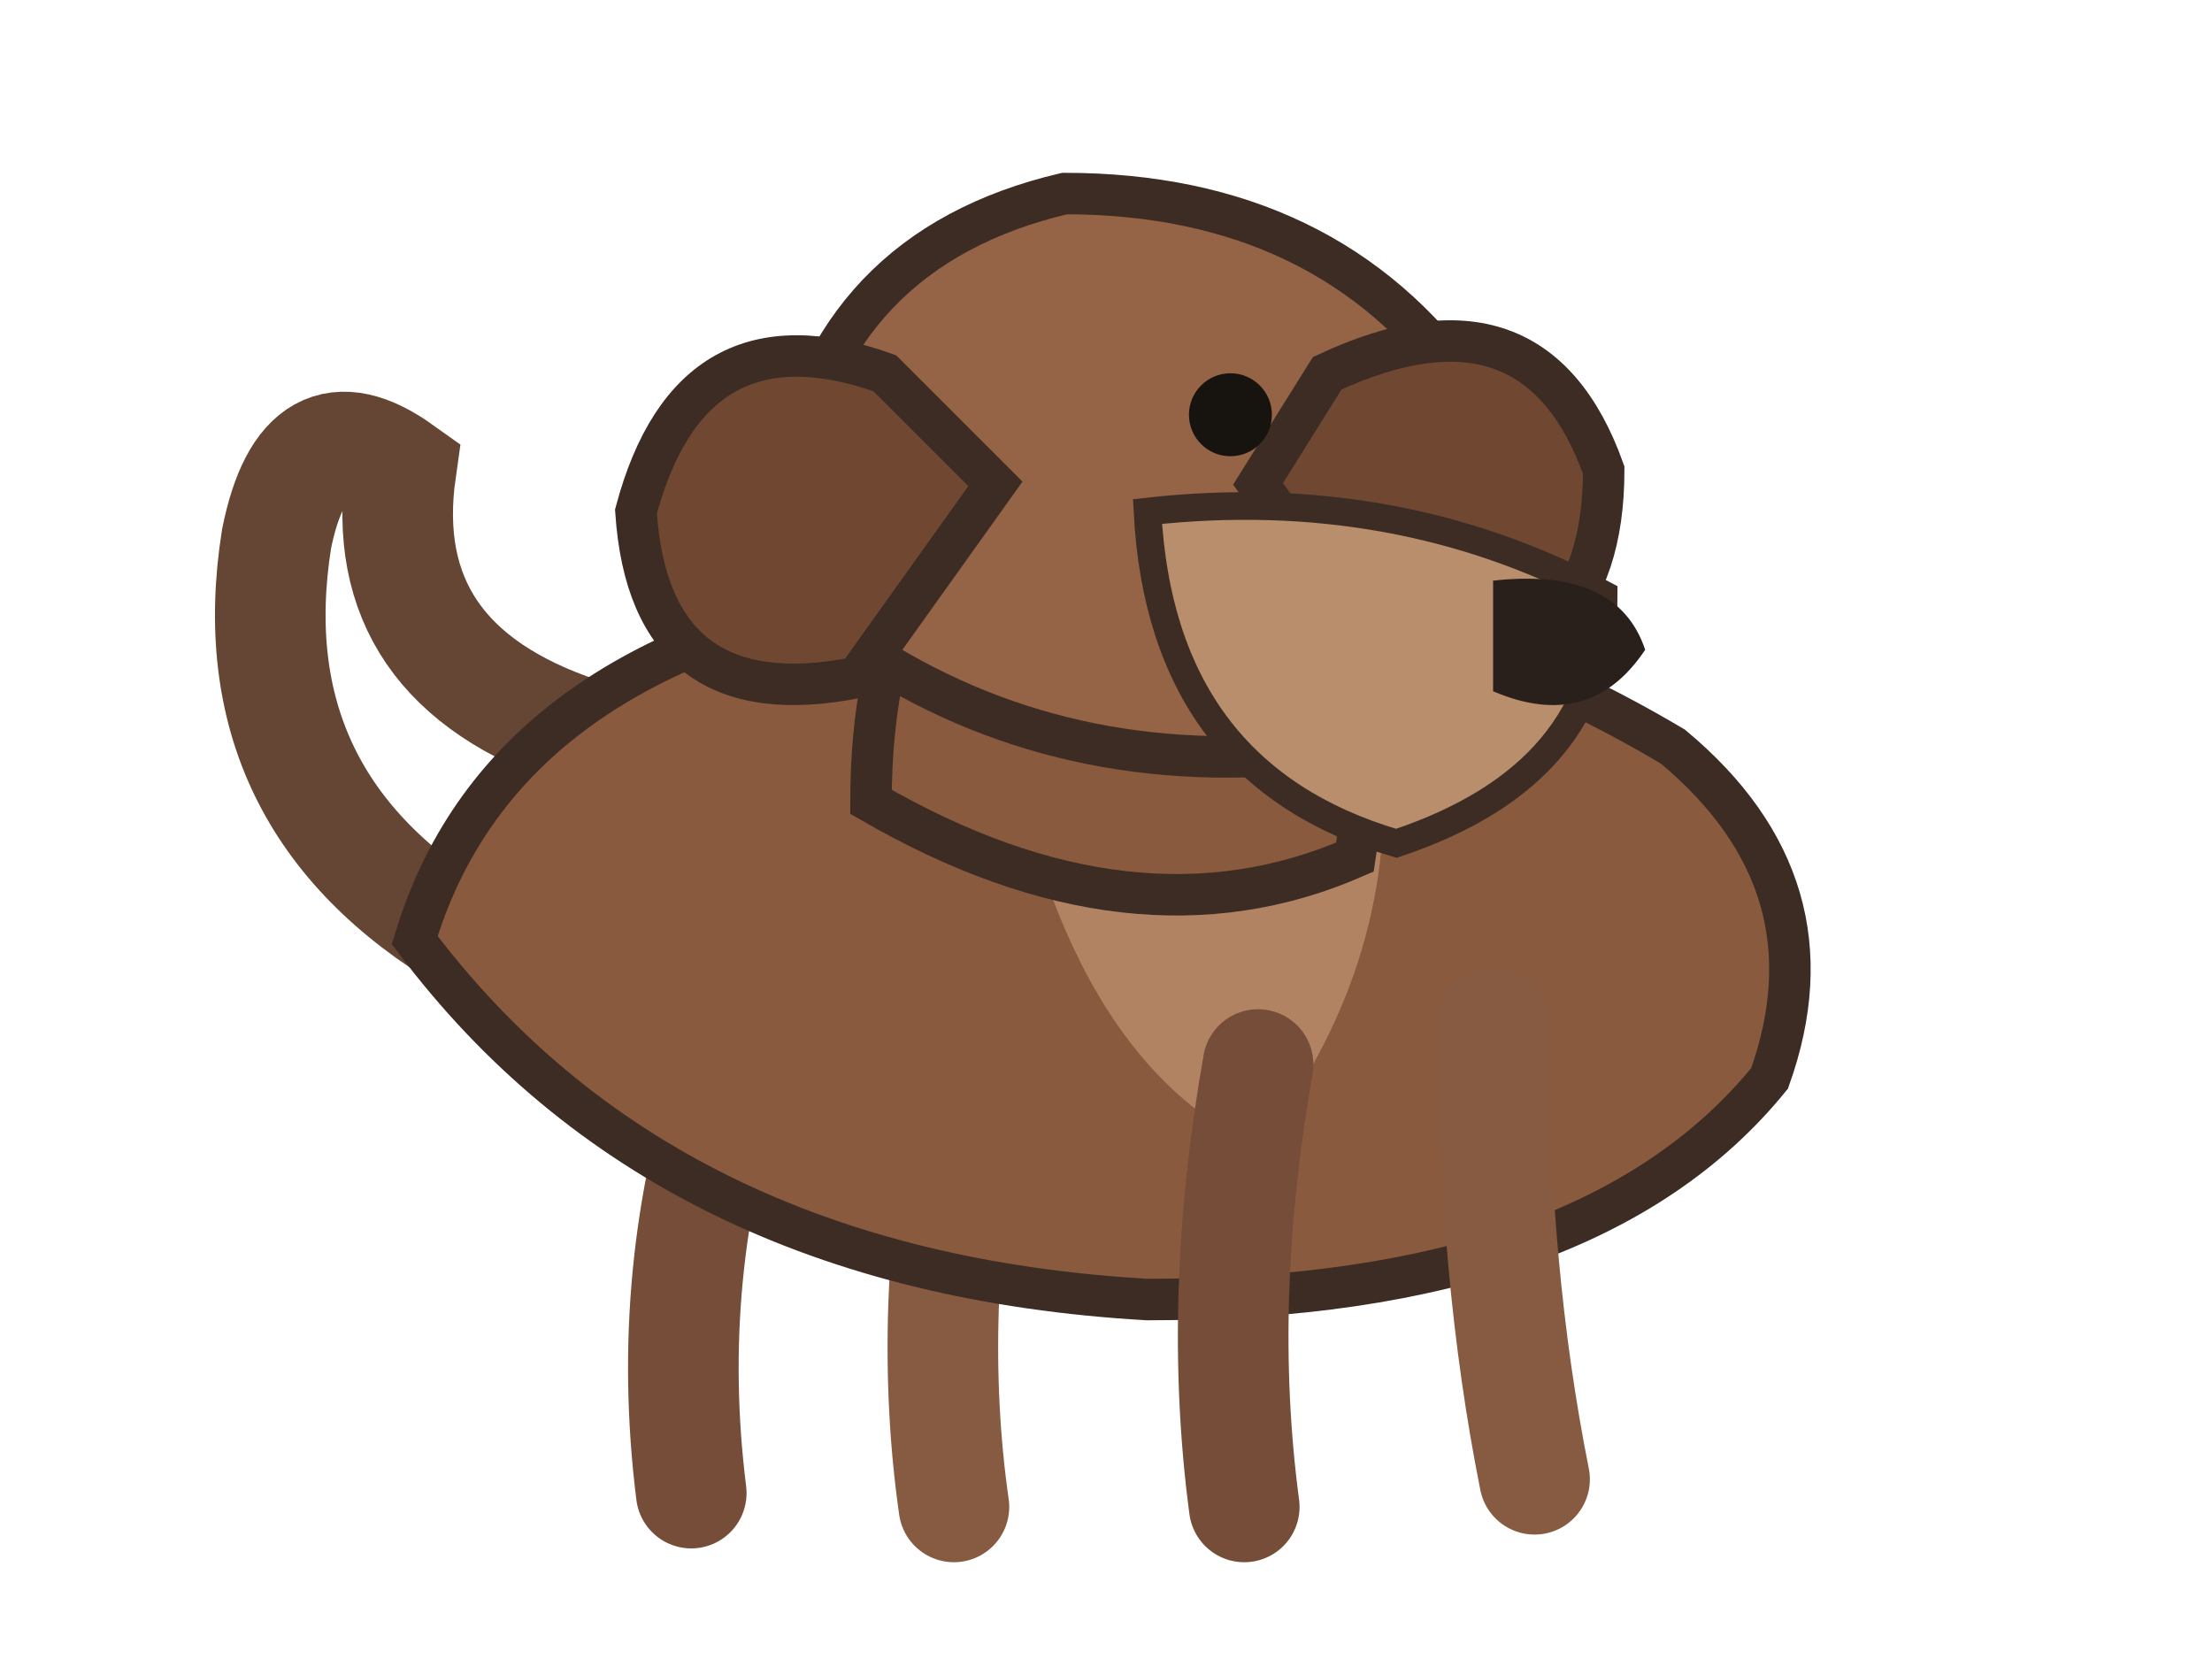
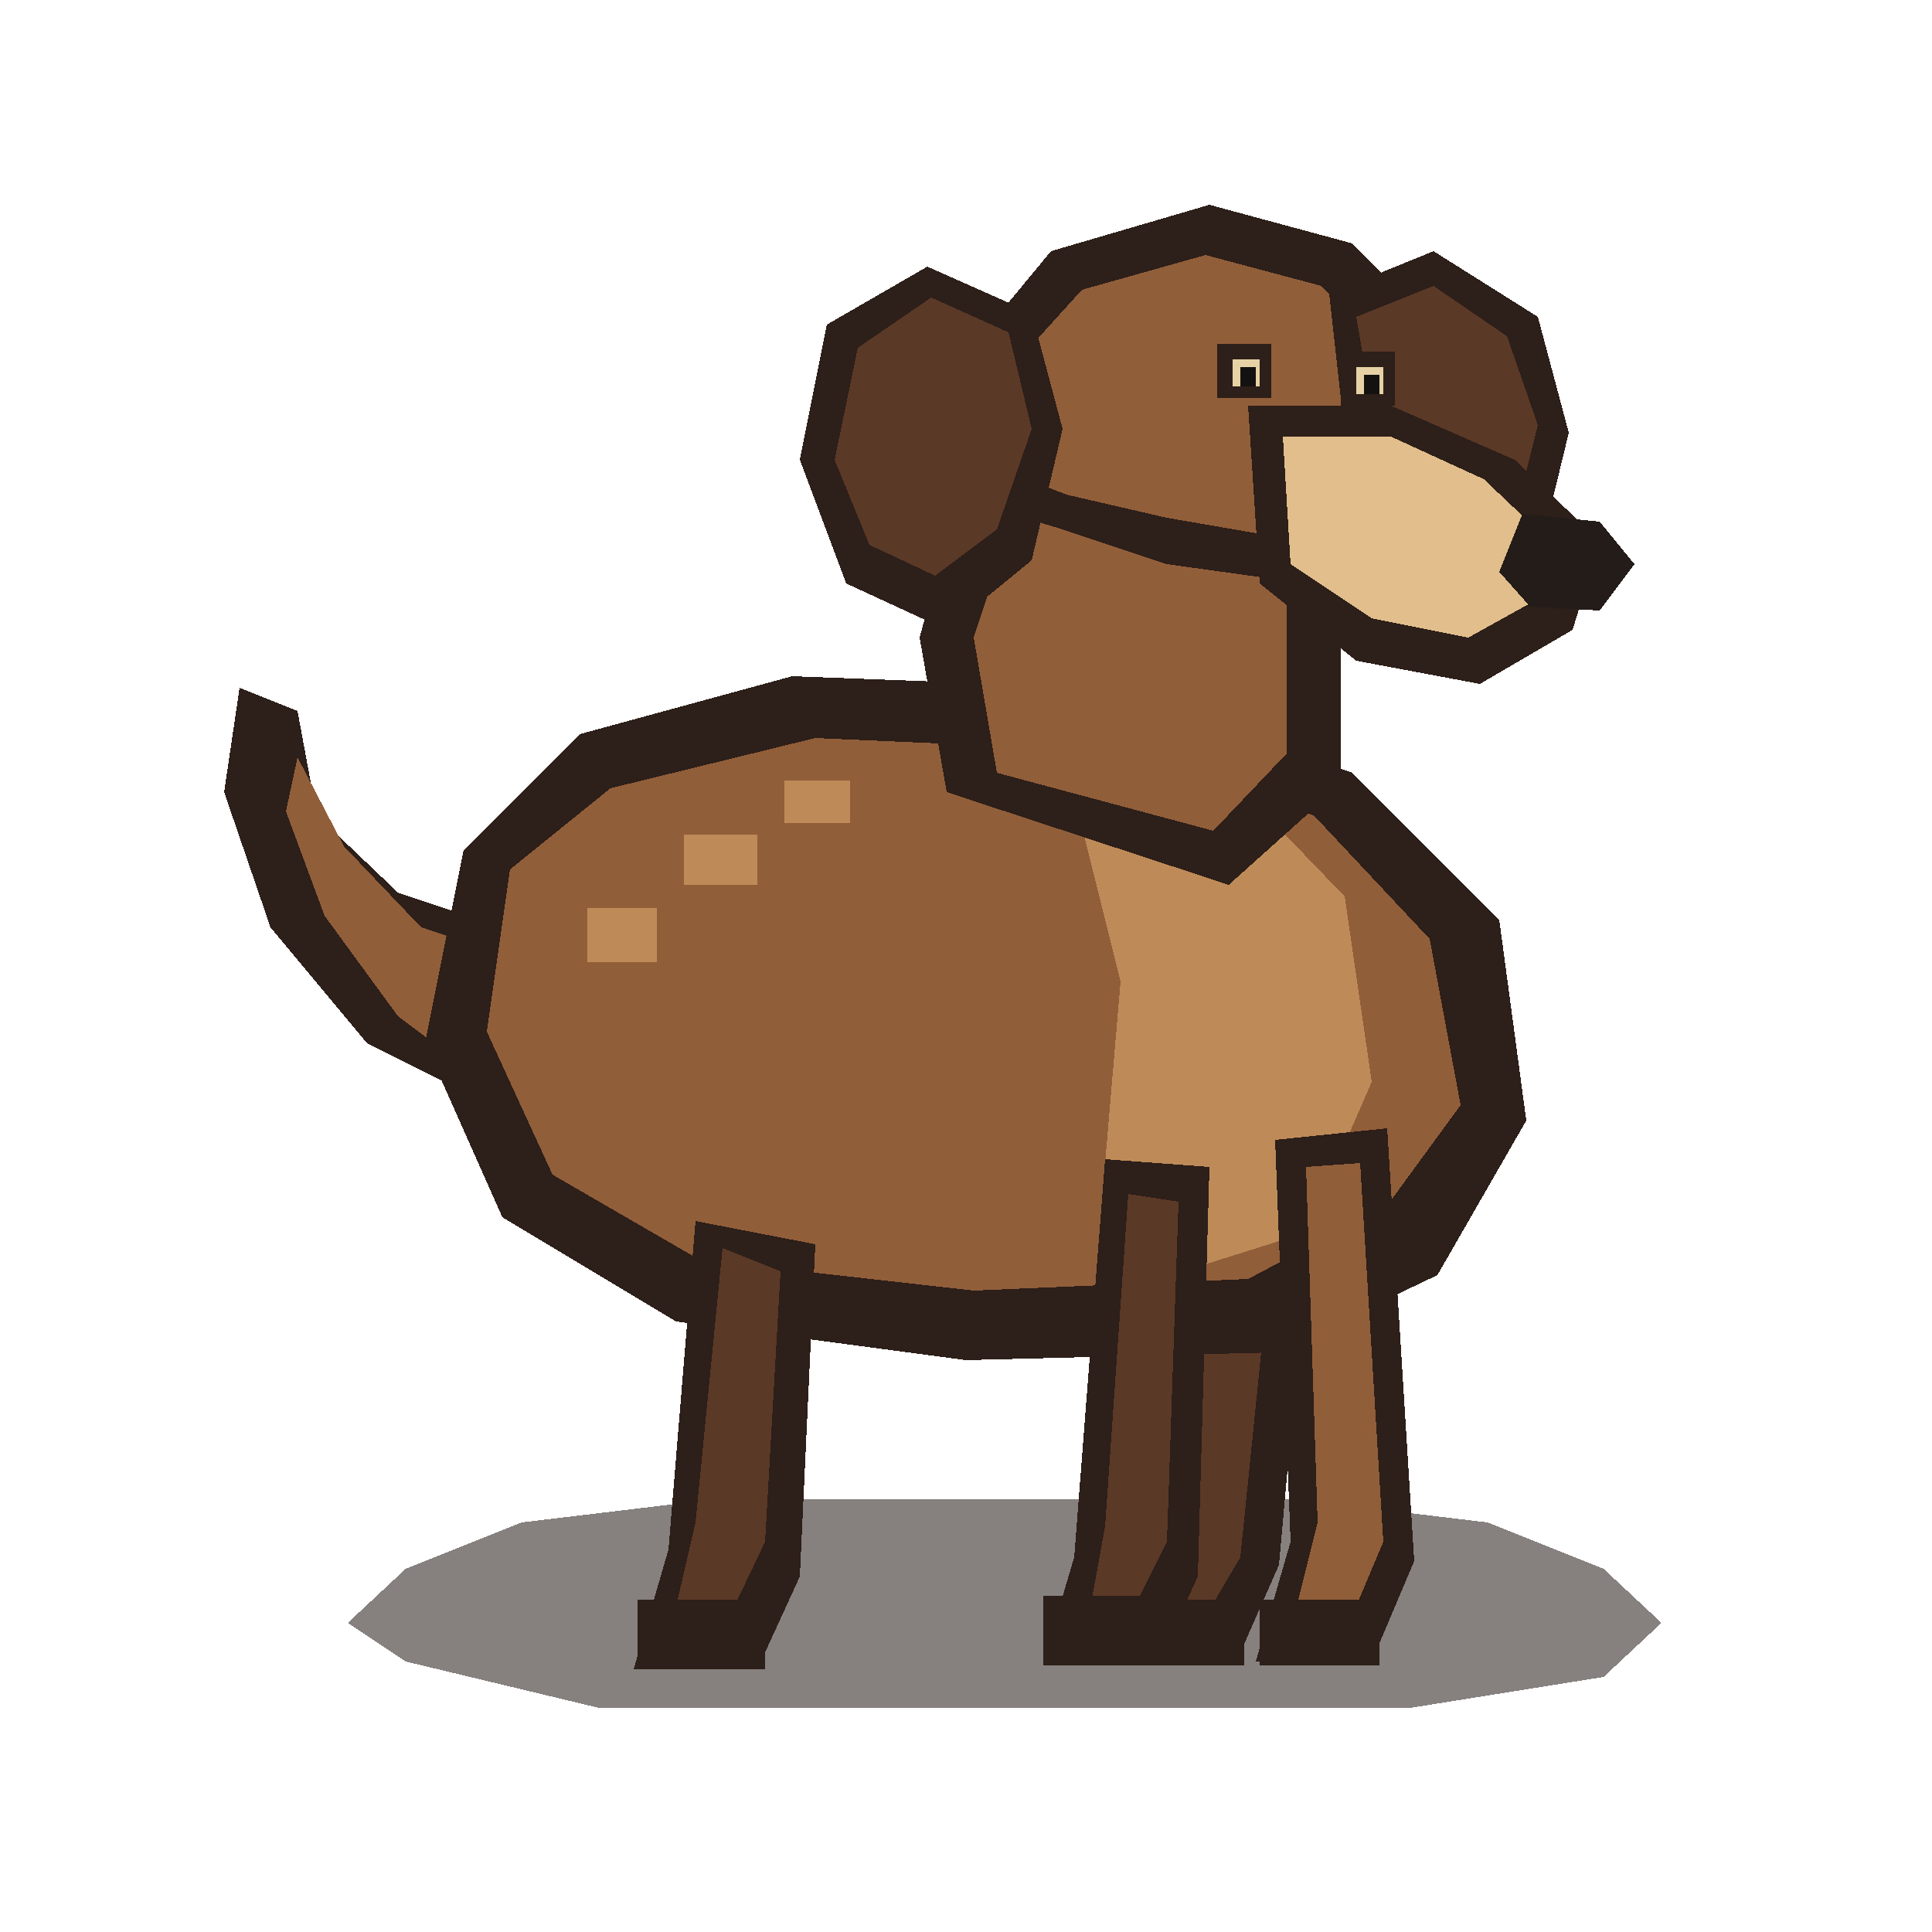
- <svg xmlns="http://www.w3.org/2000/svg" viewBox="0 0 160 120" role="img" aria-label="hound pet master artwork">
-   <g id="pet-root">
-     <g id="tail">
-       <path d="M34 68 Q17 58 20 39 Q22 29 29 34 Q27 48 42 53" fill="none" stroke="#654533" stroke-width="8" stroke-linecap="round" />
-     </g>
-     <g id="hind-leg-left">
-       <path d="M53 77 Q48 92 50 108" fill="none" stroke="#754d38" stroke-width="8" stroke-linecap="round" />
-     </g>
-     <g id="hind-leg-right">
-       <path d="M70 79 Q67 95 69 109" fill="none" stroke="#865b42" stroke-width="8" stroke-linecap="round" />
-     </g>
-     <g id="body">
-       <path d="M30 68             Q36 48 63 43             Q94 38 121 54             Q133 64 128 78             Q115 94 83 94             Q48 92 30 68Z" fill="#895a3e" stroke="#3c2c24" stroke-width="3" />
-     </g>
-     <g id="chest">
-       <path d="M72 48 Q88 45 100 55 Q101 70 91 83 Q76 76 72 48Z" fill="#b18362" />
-     </g>
-     <g id="front-leg-left">
-       <path d="M91 77 Q88 94 90 109" fill="none" stroke="#754d38" stroke-width="8" stroke-linecap="round" />
-     </g>
-     <g id="front-leg-right">
-       <path d="M108 74 Q108 92 111 107" fill="none" stroke="#865b42" stroke-width="8" stroke-linecap="round" />
-     </g>
-     <g id="neck">
-       <path d="M63 58 Q63 39 76 29 Q91 28 101 42 L98 62 Q82 69 63 58Z" fill="#895a3e" stroke="#3c2c24" stroke-width="3" />
-     </g>
-     <g id="head">
-       <path d="M57 35 Q60 18 77 14 Q96 14 106 28             Q109 43 98 54 Q79 57 64 48 Q57 43 57 35Z" fill="#956346" stroke="#3c2c24" stroke-width="3" />
-     </g>
-     <g id="ear-left">
-       <path d="M64 27 Q50 22 46 37 Q47 52 62 49 L72 35Z" fill="#704832" stroke="#3c2c24" stroke-width="3" />
-     </g>
-     <g id="ear-right">
-       <path d="M96 27 Q111 20 116 34 Q116 49 101 49 L91 35Z" fill="#704832" stroke="#3c2c24" stroke-width="3" />
-     </g>
-     <g id="muzzle">
-       <path d="M83 37 Q101 35 116 43 Q116 56 101 61 Q84 56 83 37Z" fill="#b98e6d" stroke="#3c2c24" stroke-width="2" />
-     </g>
-     <g id="nose">
-       <path d="M108 42 Q117 41 119 47 Q115 53 108 50Z" fill="#2a201b" />
-     </g>
-     <g id="eye">
-       <circle cx="89" cy="30" r="3" fill="#17130f" />
-     </g>
+ <svg xmlns="http://www.w3.org/2000/svg" viewBox="0 0 500 500" width="500" height="500" role="img" aria-label="hound pet master pixel artwork">
+   <g id="pet-root" shape-rendering="crispEdges">
+     <polygon points="105,406 135,394 185,388 335,388 385,394 415,406 430,420 415,434 365,442 155,442 105,430 90,420" fill="#231914" opacity=".55" />
+     <polygon points="125,285 95,270 70,240 58,205 62,178 77,184 82,211 103,231 139,243 155,263" fill="#2d1f19" />
+     <polygon points="123,278 103,263 84,237 74,210 77,196 89,219 109,240 143,251 151,265" fill="#915e3a" />
+     <polygon points="300,330 337,338 331,405 320,430 291,430 295,406" fill="#2d1f19" />
+     <polygon points="307,337 327,344 321,403 311,420 300,420 303,400" fill="#5b3927" />
+     <polygon points="120,220 150,190 205,175 285,178 350,200 388,238 395,290 372,330 330,350 250,352 175,342 130,315 110,270" fill="#2d1f19" />
+     <polygon points="132,225 158,204 211,191 280,194 340,211 370,243 378,286 359,312 323,331 252,334 181,326 143,304 126,267" fill="#915e3a" />
+     <polygon points="275,194 322,205 348,232 355,280 338,319 303,330 286,301 290,254" fill="#be8b58" />
+     <polygon points="286,300 313,302 310,408 300,430 270,430 278,403" fill="#2d1f19" />
+     <polygon points="292,309 305,311 302,399 293,417 282,417 286,395" fill="#5b3927" />
+     <polygon points="330,295 359,292 366,404 355,430 325,430 334,399" fill="#2d1f19" />
+     <polygon points="338,302 352,301 358,399 350,418 335,418 341,394" fill="#915e3a" />
+     <polygon points="180,316 211,322 207,408 196,432 164,432 173,401" fill="#2d1f19" />
+     <polygon points="187,323 202,329 198,399 188,420 174,420 180,394" fill="#5b3927" />
+     <polygon points="245,205 238,165 248,128 282,101 322,109 347,141 347,203 318,229" fill="#2d1f19" />
+     <polygon points="258,200 252,165 261,138 286,116 313,120 333,146 333,195 314,215" fill="#915e3a" />
+     <polygon points="245,128 248,94 272,65 313,53 350,63 374,87 380,116 366,140 338,151 302,146 275,137" fill="#2d1f19" />
+     <polygon points="258,121 261,96 280,75 312,66 342,74 360,93 365,113 352,130 331,139 302,134 276,128" fill="#915e3a" />
+     <polygon points="267,81 240,69 214,84 207,119 219,151 245,163 267,145 275,111" fill="#2d1f19" />
+     <polygon points="261,86 241,77 222,90 216,119 225,141 242,149 258,137 267,111" fill="#5b3927" />
+     <polygon points="344,76 371,65 398,82 406,112 398,145 378,158 355,143 348,112" fill="#2d1f19" />
+     <polygon points="351,82 371,74 390,87 398,110 391,138 379,148 364,138 356,111" fill="#5b3927" />
+     <polygon points="323,105 360,105 392,119 414,140 407,163 383,177 351,171 326,151" fill="#2d1f19" />
+     <polygon points="332,113 360,113 384,124 403,142 398,155 380,165 355,160 334,146" fill="#e1be8b" />
+     <polygon points="394,133 414,135 423,146 414,158 396,157 388,148" fill="#241c18" />
+     <rect x="315" y="89" width="14" height="14" fill="#2d1f19" />
+     <rect x="319" y="93" width="7" height="7" fill="#e6d2a5" />
+     <rect x="321" y="95" width="4" height="5" fill="#141210" />
+     <rect x="347" y="91" width="14" height="14" fill="#2d1f19" />
+     <rect x="351" y="95" width="7" height="7" fill="#e6d2a5" />
+     <rect x="353" y="97" width="4" height="5" fill="#141210" />
+     <rect x="152" y="235" width="18" height="14" fill="#be8b58" />
+     <rect x="177" y="216" width="19" height="13" fill="#be8b58" />
+     <rect x="203" y="202" width="17" height="11" fill="#be8b58" />
+     <rect x="165" y="414" width="33" height="18" fill="#2d1f19" />
+     <rect x="270" y="413" width="32" height="18" fill="#2d1f19" />
+     <rect x="326" y="414" width="31" height="17" fill="#2d1f19" />
+     <rect x="291" y="414" width="31" height="17" fill="#2d1f19" />
  </g>
</svg>
